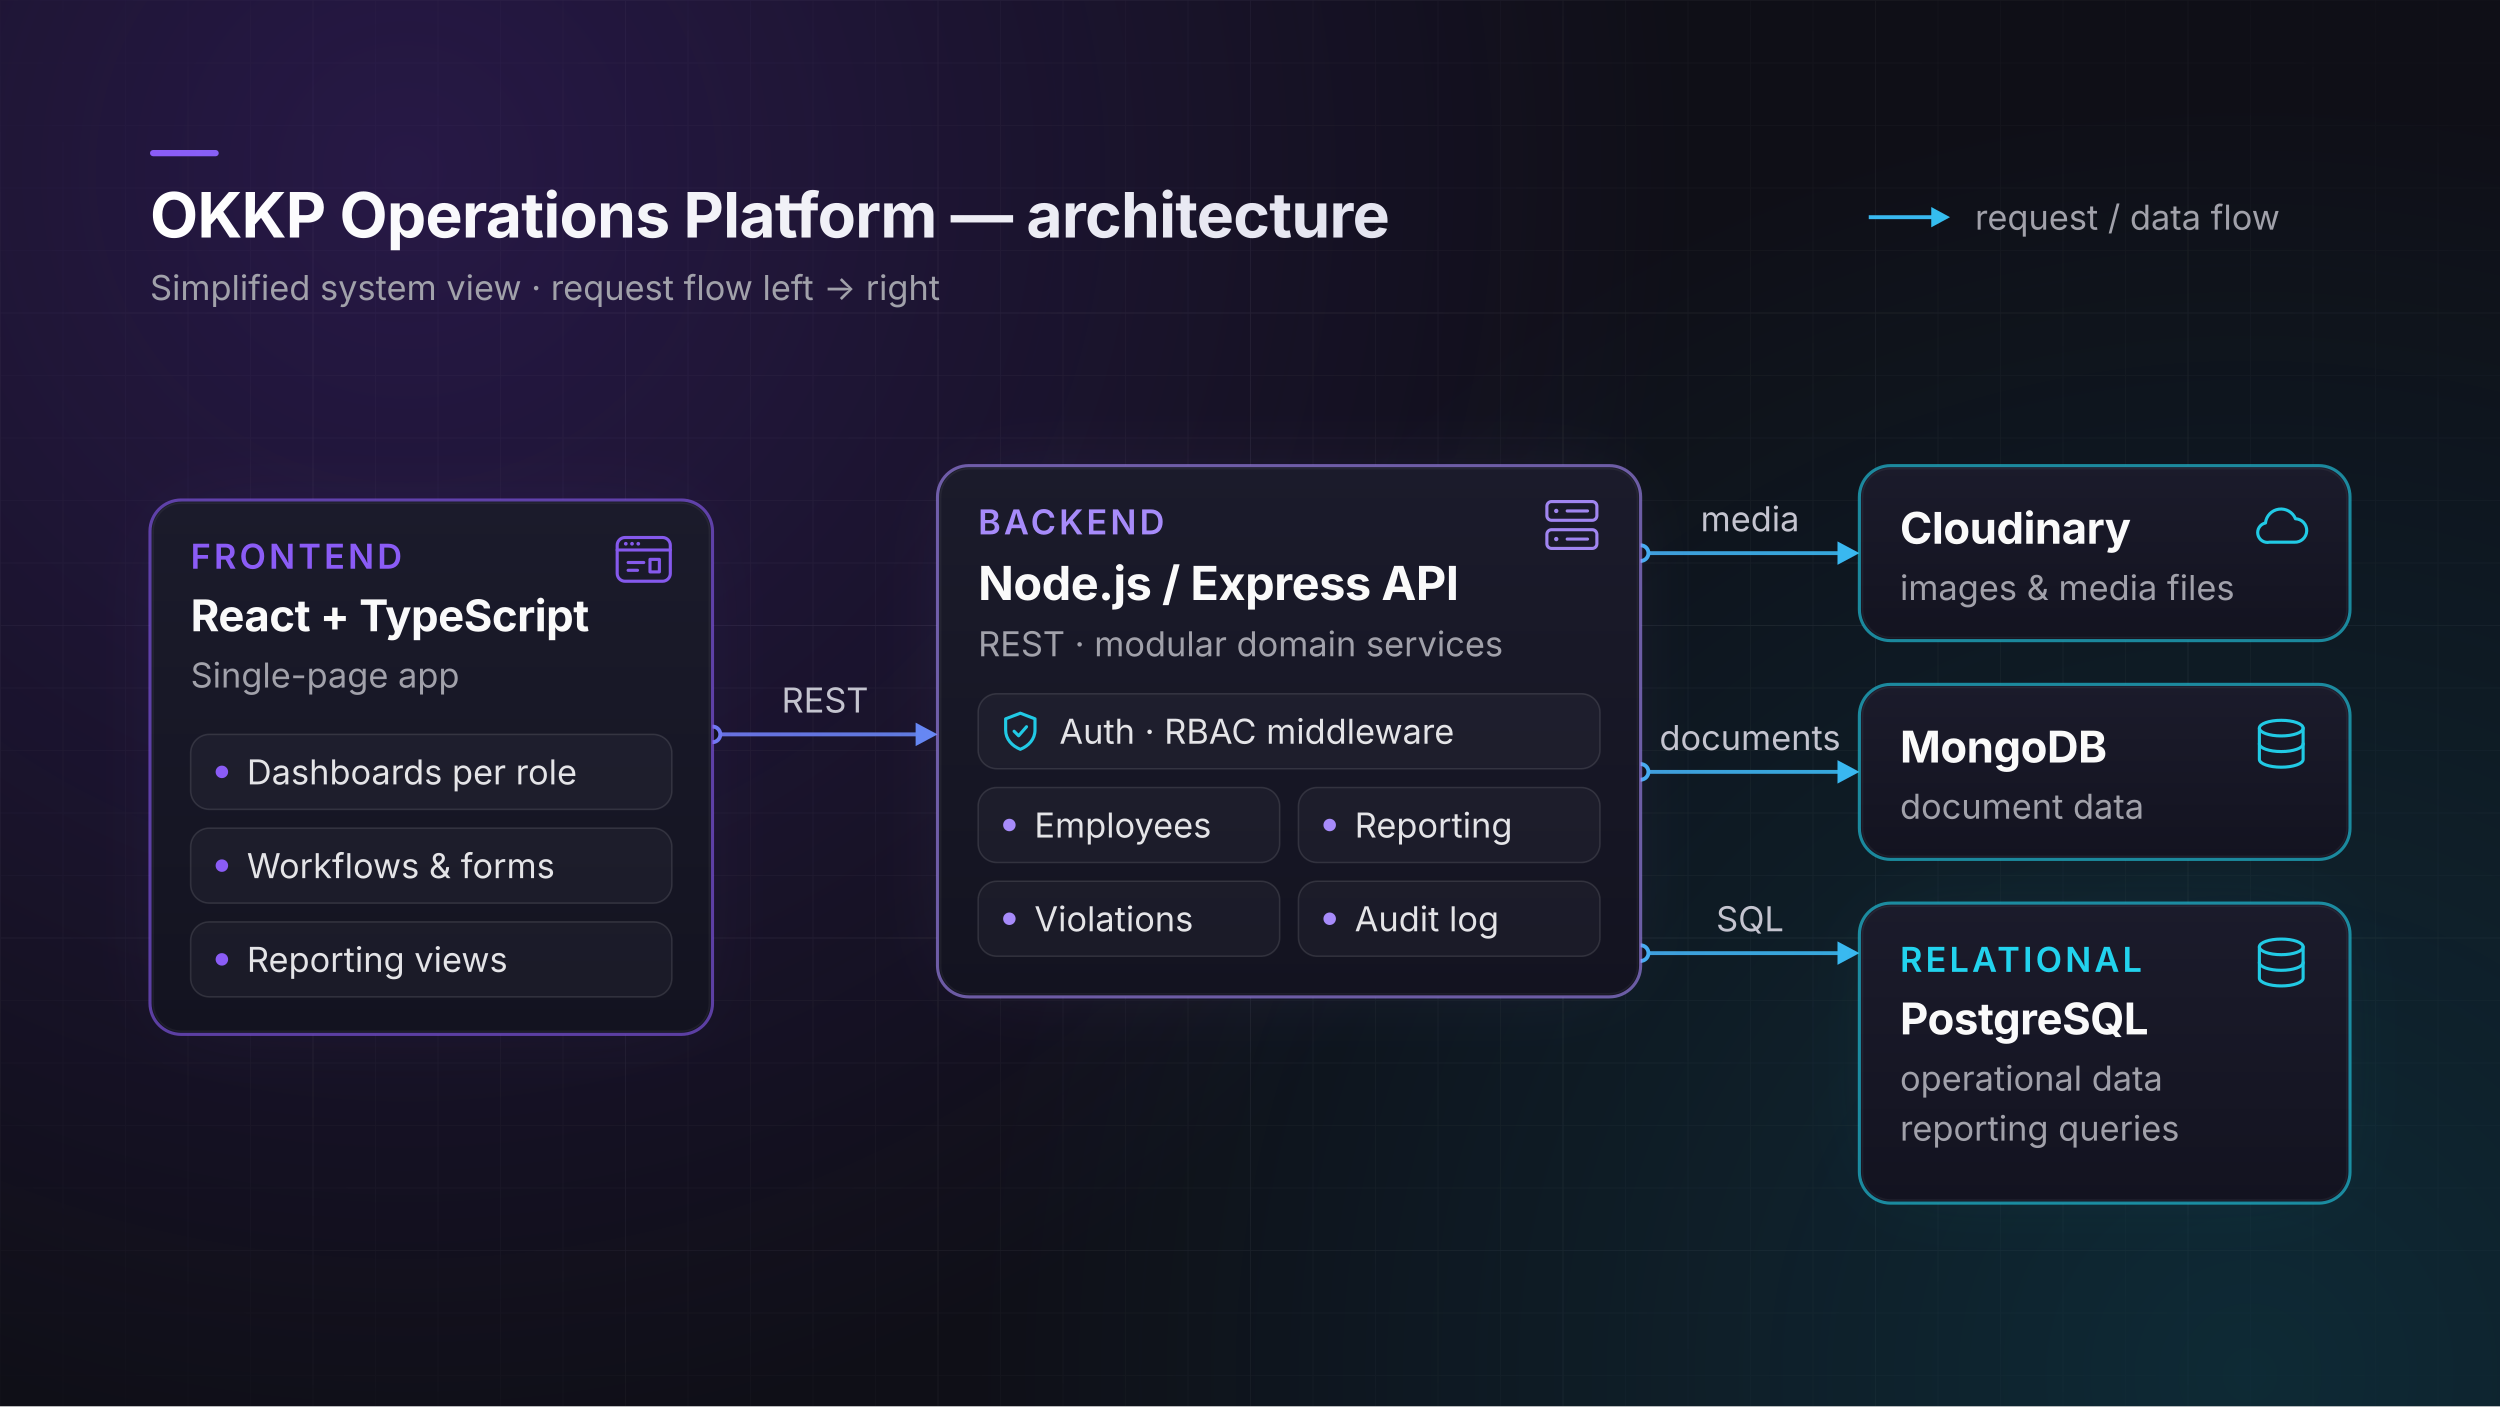
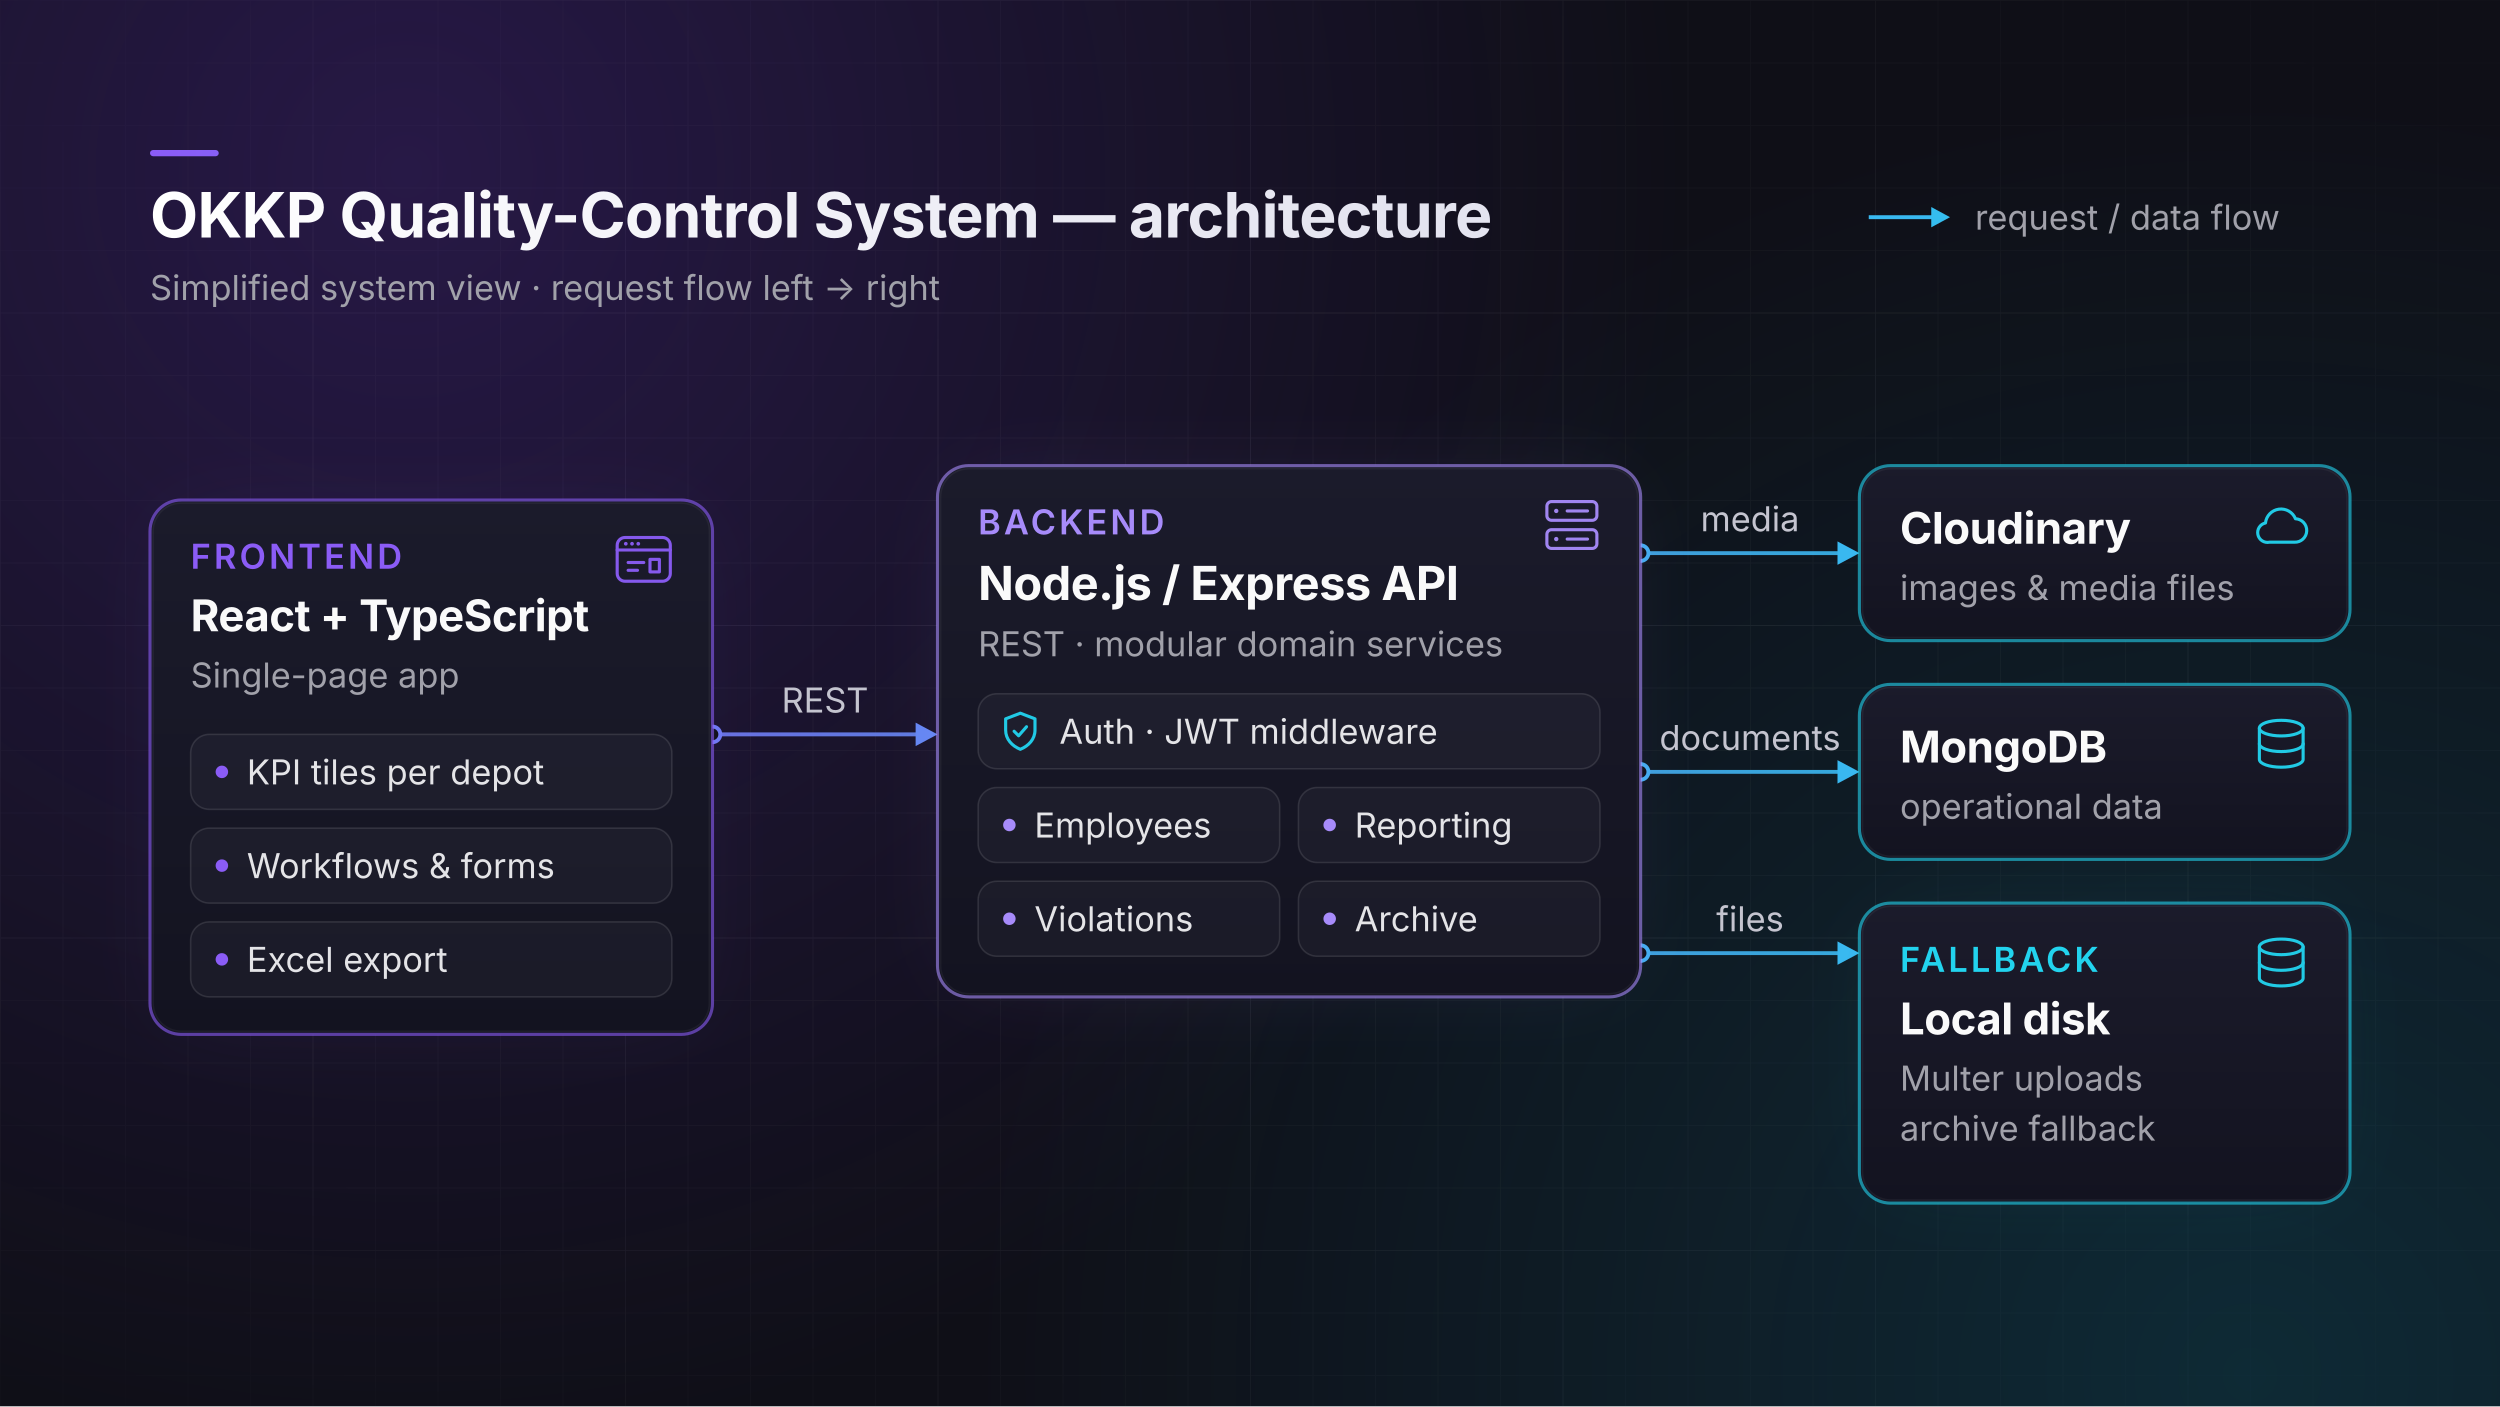
<svg xmlns="http://www.w3.org/2000/svg" viewBox="0 0 1600 900" width="1600" height="900" role="img" aria-labelledby="okkp-t okkp-d" font-family="Inter, Segoe UI, system-ui, sans-serif">
  <defs>
    <pattern id="okkp-grid" width="40" height="40" patternUnits="userSpaceOnUse">
      <path d="M40 0H0V40" fill="none" stroke="#ffffff" stroke-opacity="0.045" stroke-width="1" />
    </pattern>
    <pattern id="okkp-grid-major" width="200" height="200" patternUnits="userSpaceOnUse">
      <path d="M200 0H0V200" fill="none" stroke="#ffffff" stroke-opacity="0.05" stroke-width="1" />
    </pattern>
    <radialGradient id="okkp-fade" cx="50%" cy="48%" r="70%">
      <stop offset="0" stop-color="#ffffff" />
      <stop offset="0.7" stop-color="#ffffff" stop-opacity="0.55" />
      <stop offset="1" stop-color="#ffffff" stop-opacity="0.1" />
    </radialGradient>
    <mask id="okkp-fade-mask">
      <rect width="1600" height="900" fill="url(#okkp-fade)" />
    </mask>
    <radialGradient id="okkp-glow-v" cx="260" cy="110" r="820" gradientUnits="userSpaceOnUse">
      <stop offset="0" stop-color="#7c3aed" stop-opacity="0.22" />
      <stop offset="1" stop-color="#7c3aed" stop-opacity="0" />
    </radialGradient>
    <radialGradient id="okkp-glow-c" cx="1440" cy="880" r="820" gradientUnits="userSpaceOnUse">
      <stop offset="0" stop-color="#06b6d4" stop-opacity="0.16" />
      <stop offset="1" stop-color="#06b6d4" stop-opacity="0" />
    </radialGradient>
    <linearGradient id="okkp-flow" x1="96" y1="0" x2="1504" y2="0" gradientUnits="userSpaceOnUse">
      <stop offset="0" stop-color="#8b5cf6" />
      <stop offset="1" stop-color="#22d3ee" />
    </linearGradient>
    <linearGradient id="okkp-node" x1="0" y1="0" x2="0" y2="1">
      <stop offset="0" stop-color="#1b1b2b" />
      <stop offset="1" stop-color="#131320" />
    </linearGradient>
    <linearGradient id="okkp-title" x1="96" y1="0" x2="900" y2="0" gradientUnits="userSpaceOnUse">
      <stop offset="0" stop-color="#ffffff" />
      <stop offset="1" stop-color="#e4e4f0" />
    </linearGradient>
    <filter id="okkp-blur" x="-40%" y="-40%" width="180%" height="180%">
      <feGaussianBlur stdDeviation="26" />
    </filter>
  </defs>
  <style>
    .okkp-flow { opacity: 0; }
    @keyframes okkp-dash { to { stroke-dashoffset: -32; } }
    @keyframes okkp-dash-async { to { stroke-dashoffset: -36; } }
    @media (prefers-reduced-motion: no-preference) {
      .okkp-flow { opacity: 1; animation: okkp-dash 1.8s linear infinite; }
      .okkp-async { animation: okkp-dash-async 2.4s linear infinite; }
    }
  </style>
  <rect width="1600" height="900" fill="#0f0f17" />
  <g mask="url(#okkp-fade-mask)">
    <rect width="1600" height="900" fill="url(#okkp-grid)" />
    <rect width="1600" height="900" fill="url(#okkp-grid-major)" />
  </g>
  <rect width="1600" height="900" fill="url(#okkp-glow-v)" />
  <rect width="1600" height="900" fill="url(#okkp-glow-c)" />
  <g>
    <rect x="96" y="96" width="44" height="4" rx="2" fill="url(#okkp-flow)" />
-     <text x="96" y="152" font-size="40" font-weight="700" fill="url(#okkp-title)" letter-spacing="-0.5">OKKP Operations Platform — architecture</text>
+     <text x="96" y="152" font-size="40" font-weight="700" fill="url(#okkp-title)" letter-spacing="-0.5">OKKP Quality-Control System — architecture</text>
    <text x="96" y="192" font-size="22" fill="#a1a1aa">Simplified system view · request flow left → right</text>
  </g>
  <g font-size="22" fill="#a1a1aa">
    <line x1="1196" y1="139" x2="1238" y2="139" stroke="#39b9f0" stroke-width="2.5" />
    <path d="M1248 139l-12 -6.5v13z" fill="#35bdef" />
    <text x="1264" y="147">request / data flow</text>
  </g>
  <g transform="translate(0 70)">
    <g>
      <path d="M456 400L589 400" fill="none" stroke="url(#okkp-flow)" stroke-width="2.5" stroke-linecap="round" stroke-opacity="0.9" />
      <path d="M456 400L589 400" fill="none" stroke="#ffffff" stroke-width="2.5" stroke-linecap="round" stroke-opacity="0.7" class="okkp-flow" stroke-dasharray="3 29" />
      <path d="M0 0l-14 -7.5v15z" fill="#6587f3" transform="translate(600 400) rotate(0.00)" />
      <circle cx="456" cy="400" r="5" fill="#0f0f17" stroke="#707af4" stroke-width="2.5" />
      <text x="528" y="386" font-size="22" fill="#c4c4cf" text-anchor="middle">REST</text>
    </g>
    <g>
      <path d="M1050 284L1179 284" fill="none" stroke="url(#okkp-flow)" stroke-width="2.5" stroke-linecap="round" stroke-opacity="0.9" />
      <path d="M1050 284L1179 284" fill="none" stroke="#ffffff" stroke-width="2.5" stroke-linecap="round" stroke-opacity="0.7" class="okkp-flow" stroke-dasharray="3 29" />
      <path d="M0 0l-14 -7.5v15z" fill="#39b8f0" transform="translate(1190 284) rotate(0.00)" />
      <circle cx="1050" cy="284" r="5" fill="#0f0f17" stroke="#44adf1" stroke-width="2.5" />
      <text x="1120" y="270" font-size="22" fill="#c4c4cf" text-anchor="middle">media</text>
    </g>
    <g>
      <path d="M1050 424L1179 424" fill="none" stroke="url(#okkp-flow)" stroke-width="2.5" stroke-linecap="round" stroke-opacity="0.9" />
      <path d="M1050 424L1179 424" fill="none" stroke="#ffffff" stroke-width="2.5" stroke-linecap="round" stroke-opacity="0.7" class="okkp-flow" stroke-dasharray="3 29" />
      <path d="M0 0l-14 -7.5v15z" fill="#39b8f0" transform="translate(1190 424) rotate(0.00)" />
      <circle cx="1050" cy="424" r="5" fill="#0f0f17" stroke="#44adf1" stroke-width="2.5" />
      <text x="1120" y="410" font-size="22" fill="#c4c4cf" text-anchor="middle">documents</text>
    </g>
    <g>
      <path d="M1050 540L1179 540" fill="none" stroke="url(#okkp-flow)" stroke-width="2.5" stroke-linecap="round" stroke-opacity="0.9" />
      <path d="M1050 540L1179 540" fill="none" stroke="#ffffff" stroke-width="2.5" stroke-linecap="round" stroke-opacity="0.7" class="okkp-flow" stroke-dasharray="3 29" />
      <path d="M0 0l-14 -7.5v15z" fill="#39b8f0" transform="translate(1190 540) rotate(0.00)" />
      <circle cx="1050" cy="540" r="5" fill="#0f0f17" stroke="#44adf1" stroke-width="2.5" />
-       <text x="1120" y="526" font-size="22" fill="#c4c4cf" text-anchor="middle">SQL</text>
+       <text x="1120" y="526" font-size="22" fill="#c4c4cf" text-anchor="middle">files</text>
    </g>
    <g>
      <rect x="116" y="270" width="320" height="302" rx="24" fill="#8b5cf6" opacity="0.14" filter="url(#okkp-blur)" />
      <rect x="96" y="250" width="360" height="342" rx="20" fill="url(#okkp-node)" stroke="#8b5cf6" stroke-opacity="0.6" stroke-width="2" />
      <rect x="98" y="252" width="356" height="338" rx="18" fill="none" stroke="#ffffff" stroke-opacity="0.05" />
      <text x="122" y="294" font-size="22" font-weight="600" letter-spacing="2" fill="#8b5cf6">FRONTEND</text>
      <text x="122" y="334" font-size="28" font-weight="650" fill="#fafafa" letter-spacing="-0.3">React + TypeScript</text>
      <text x="122" y="370" font-size="22" fill="#a1a1aa">Single-page app</text>
      <g transform="translate(394 270) scale(1)" fill="none" stroke="#8b5cf6" stroke-width="2.00" stroke-linecap="round" stroke-linejoin="round" color="#8b5cf6" opacity="0.95">
        <rect x="1" y="4" width="34" height="28" rx="5" />
        <path d="M1 12h34" />
        <circle cx="6.5" cy="8" r="1.2" fill="currentColor" stroke="none" />
        <circle cx="10.5" cy="8" r="1.2" fill="currentColor" stroke="none" />
        <circle cx="14.5" cy="8" r="1.2" fill="currentColor" stroke="none" />
        <path d="M8 20h10M8 25h6M22 18h6v8h-6z" />
      </g>
      <rect x="122" y="400" width="308" height="48" rx="12" fill="#ffffff" fill-opacity="0.035" stroke="#ffffff" stroke-opacity="0.11" />
      <circle cx="142" cy="424" r="4" fill="#8b5cf6" />
-       <text x="158" y="432" font-size="22" fill="#e4e4e7">Dashboards per role</text>
+       <text x="158" y="432" font-size="22" fill="#e4e4e7">KPI tiles per depot</text>
      <rect x="122" y="460" width="308" height="48" rx="12" fill="#ffffff" fill-opacity="0.035" stroke="#ffffff" stroke-opacity="0.11" />
      <circle cx="142" cy="484" r="4" fill="#8b5cf6" />
      <text x="158" y="492" font-size="22" fill="#e4e4e7">Workflows &amp; forms</text>
      <rect x="122" y="520" width="308" height="48" rx="12" fill="#ffffff" fill-opacity="0.035" stroke="#ffffff" stroke-opacity="0.11" />
      <circle cx="142" cy="544" r="4" fill="#8b5cf6" />
-       <text x="158" y="552" font-size="22" fill="#e4e4e7">Reporting views</text>
+       <text x="158" y="552" font-size="22" fill="#e4e4e7">Excel export</text>
    </g>
    <g>
      <rect x="620" y="248" width="410" height="300" rx="24" fill="#a78bfa" opacity="0.16" filter="url(#okkp-blur)" />
      <rect x="600" y="228" width="450" height="340" rx="20" fill="url(#okkp-node)" stroke="#a78bfa" stroke-opacity="0.6" stroke-width="2" />
      <rect x="602" y="230" width="446" height="336" rx="18" fill="none" stroke="#ffffff" stroke-opacity="0.05" />
      <text x="626" y="272" font-size="22" font-weight="600" letter-spacing="2" fill="#a78bfa">BACKEND</text>
      <text x="626" y="314" font-size="30" font-weight="650" fill="#fafafa" letter-spacing="-0.3">Node.js / Express API</text>
      <text x="626" y="350" font-size="22" fill="#a1a1aa">REST · modular domain services</text>
      <g transform="translate(988 248) scale(1)" fill="none" stroke="#a78bfa" stroke-width="2.00" stroke-linecap="round" stroke-linejoin="round" color="#a78bfa" opacity="0.95">
        <rect x="2" y="3" width="32" height="12" rx="3" />
        <rect x="2" y="21" width="32" height="12" rx="3" />
        <circle cx="8" cy="9" r="1.4" fill="currentColor" stroke="none" />
        <circle cx="8" cy="27" r="1.4" fill="currentColor" stroke="none" />
        <path d="M15 9h13M15 27h13" />
      </g>
      <rect x="626" y="374" width="398" height="48" rx="12" fill="#ffffff" fill-opacity="0.035" stroke="#ffffff" stroke-opacity="0.11" />
      <g transform="translate(640 385) scale(0.7222222)" fill="none" stroke="#22d3ee" stroke-width="2.77" stroke-linecap="round" stroke-linejoin="round" color="#22d3ee" opacity="0.95">
        <path d="M18 2l13 5v10c0 8-5.6 14-13 17C10.6 31 5 25 5 17V7z" />
        <path d="M12.5 18l4 4 7-8" />
      </g>
-       <text x="678" y="406" font-size="22" fill="#e4e4e7">Auth · RBAC middleware</text>
+       <text x="678" y="406" font-size="22" fill="#e4e4e7">Auth · JWT middleware</text>
      <rect x="626" y="434" width="193" height="48" rx="12" fill="#ffffff" fill-opacity="0.035" stroke="#ffffff" stroke-opacity="0.11" />
      <circle cx="646" cy="458" r="4" fill="#a78bfa" />
      <text x="662" y="466" font-size="22" fill="#e4e4e7">Employees</text>
      <rect x="831" y="434" width="193" height="48" rx="12" fill="#ffffff" fill-opacity="0.035" stroke="#ffffff" stroke-opacity="0.11" />
      <circle cx="851" cy="458" r="4" fill="#a78bfa" />
      <text x="867" y="466" font-size="22" fill="#e4e4e7">Reporting</text>
      <rect x="626" y="494" width="193" height="48" rx="12" fill="#ffffff" fill-opacity="0.035" stroke="#ffffff" stroke-opacity="0.11" />
      <circle cx="646" cy="518" r="4" fill="#a78bfa" />
      <text x="662" y="526" font-size="22" fill="#e4e4e7">Violations</text>
      <rect x="831" y="494" width="193" height="48" rx="12" fill="#ffffff" fill-opacity="0.035" stroke="#ffffff" stroke-opacity="0.11" />
      <circle cx="851" cy="518" r="4" fill="#a78bfa" />
-       <text x="867" y="526" font-size="22" fill="#e4e4e7">Audit log</text>
+       <text x="867" y="526" font-size="22" fill="#e4e4e7">Archive</text>
    </g>
    <g>
      <rect x="1190" y="228" width="314" height="112" rx="20" fill="url(#okkp-node)" stroke="#22d3ee" stroke-opacity="0.6" stroke-width="2" />
      <rect x="1192" y="230" width="310" height="108" rx="18" fill="none" stroke="#ffffff" stroke-opacity="0.05" />
      <text x="1216" y="278" font-size="28" font-weight="650" fill="#fafafa" letter-spacing="-0.3">Cloudinary</text>
      <text x="1216" y="314" font-size="22" fill="#a1a1aa">images &amp; media files</text>
      <g transform="translate(1442 248) scale(1)" fill="none" stroke="#22d3ee" stroke-width="2.00" stroke-linecap="round" stroke-linejoin="round" color="#22d3ee" opacity="0.95">
        <path d="M10.5 29h16a7.5 7.5 0 0 0 .6-15 10 10 0 0 0-19.2 2.7A6.2 6.2 0 0 0 10.5 29z" />
      </g>
    </g>
    <g>
      <rect x="1190" y="368" width="314" height="112" rx="20" fill="url(#okkp-node)" stroke="#22d3ee" stroke-opacity="0.6" stroke-width="2" />
      <rect x="1192" y="370" width="310" height="108" rx="18" fill="none" stroke="#ffffff" stroke-opacity="0.05" />
      <text x="1216" y="418" font-size="28" font-weight="650" fill="#fafafa" letter-spacing="-0.3">MongoDB</text>
-       <text x="1216" y="454" font-size="22" fill="#a1a1aa">document data</text>
+       <text x="1216" y="454" font-size="22" fill="#a1a1aa">operational data</text>
      <g transform="translate(1442 388) scale(1)" fill="none" stroke="#22d3ee" stroke-width="2.00" stroke-linecap="round" stroke-linejoin="round" color="#22d3ee" opacity="0.95">
        <ellipse cx="18" cy="8" rx="14" ry="5" />
        <path d="M4 8v20c0 2.8 6.3 5 14 5s14-2.2 14-5V8" />
        <path d="M4 18c0 2.8 6.3 5 14 5s14-2.2 14-5" />
      </g>
    </g>
    <g>
      <rect x="1210" y="528" width="274" height="152" rx="24" fill="#22d3ee" opacity="0.12" filter="url(#okkp-blur)" />
      <rect x="1190" y="508" width="314" height="192" rx="20" fill="url(#okkp-node)" stroke="#22d3ee" stroke-opacity="0.6" stroke-width="2" />
      <rect x="1192" y="510" width="310" height="188" rx="18" fill="none" stroke="#ffffff" stroke-opacity="0.05" />
-       <text x="1216" y="552" font-size="22" font-weight="600" letter-spacing="2" fill="#22d3ee">RELATIONAL</text>
-       <text x="1216" y="592" font-size="28" font-weight="650" fill="#fafafa" letter-spacing="-0.3">PostgreSQL</text>
-       <text x="1216" y="628" font-size="22" fill="#a1a1aa">operational data</text>
-       <text x="1216" y="660" font-size="22" fill="#a1a1aa">reporting queries</text>
+       <text x="1216" y="552" font-size="22" font-weight="600" letter-spacing="2" fill="#22d3ee">FALLBACK</text>
+       <text x="1216" y="592" font-size="28" font-weight="650" fill="#fafafa" letter-spacing="-0.3">Local disk</text>
+       <text x="1216" y="628" font-size="22" fill="#a1a1aa">Multer uploads</text>
+       <text x="1216" y="660" font-size="22" fill="#a1a1aa">archive fallback</text>
      <g transform="translate(1442 528) scale(1)" fill="none" stroke="#22d3ee" stroke-width="2.00" stroke-linecap="round" stroke-linejoin="round" color="#22d3ee" opacity="0.95">
        <ellipse cx="18" cy="8" rx="14" ry="5" />
        <path d="M4 8v20c0 2.8 6.3 5 14 5s14-2.2 14-5V8" />
        <path d="M4 18c0 2.8 6.3 5 14 5s14-2.2 14-5" />
      </g>
    </g>
  </g>
</svg>
